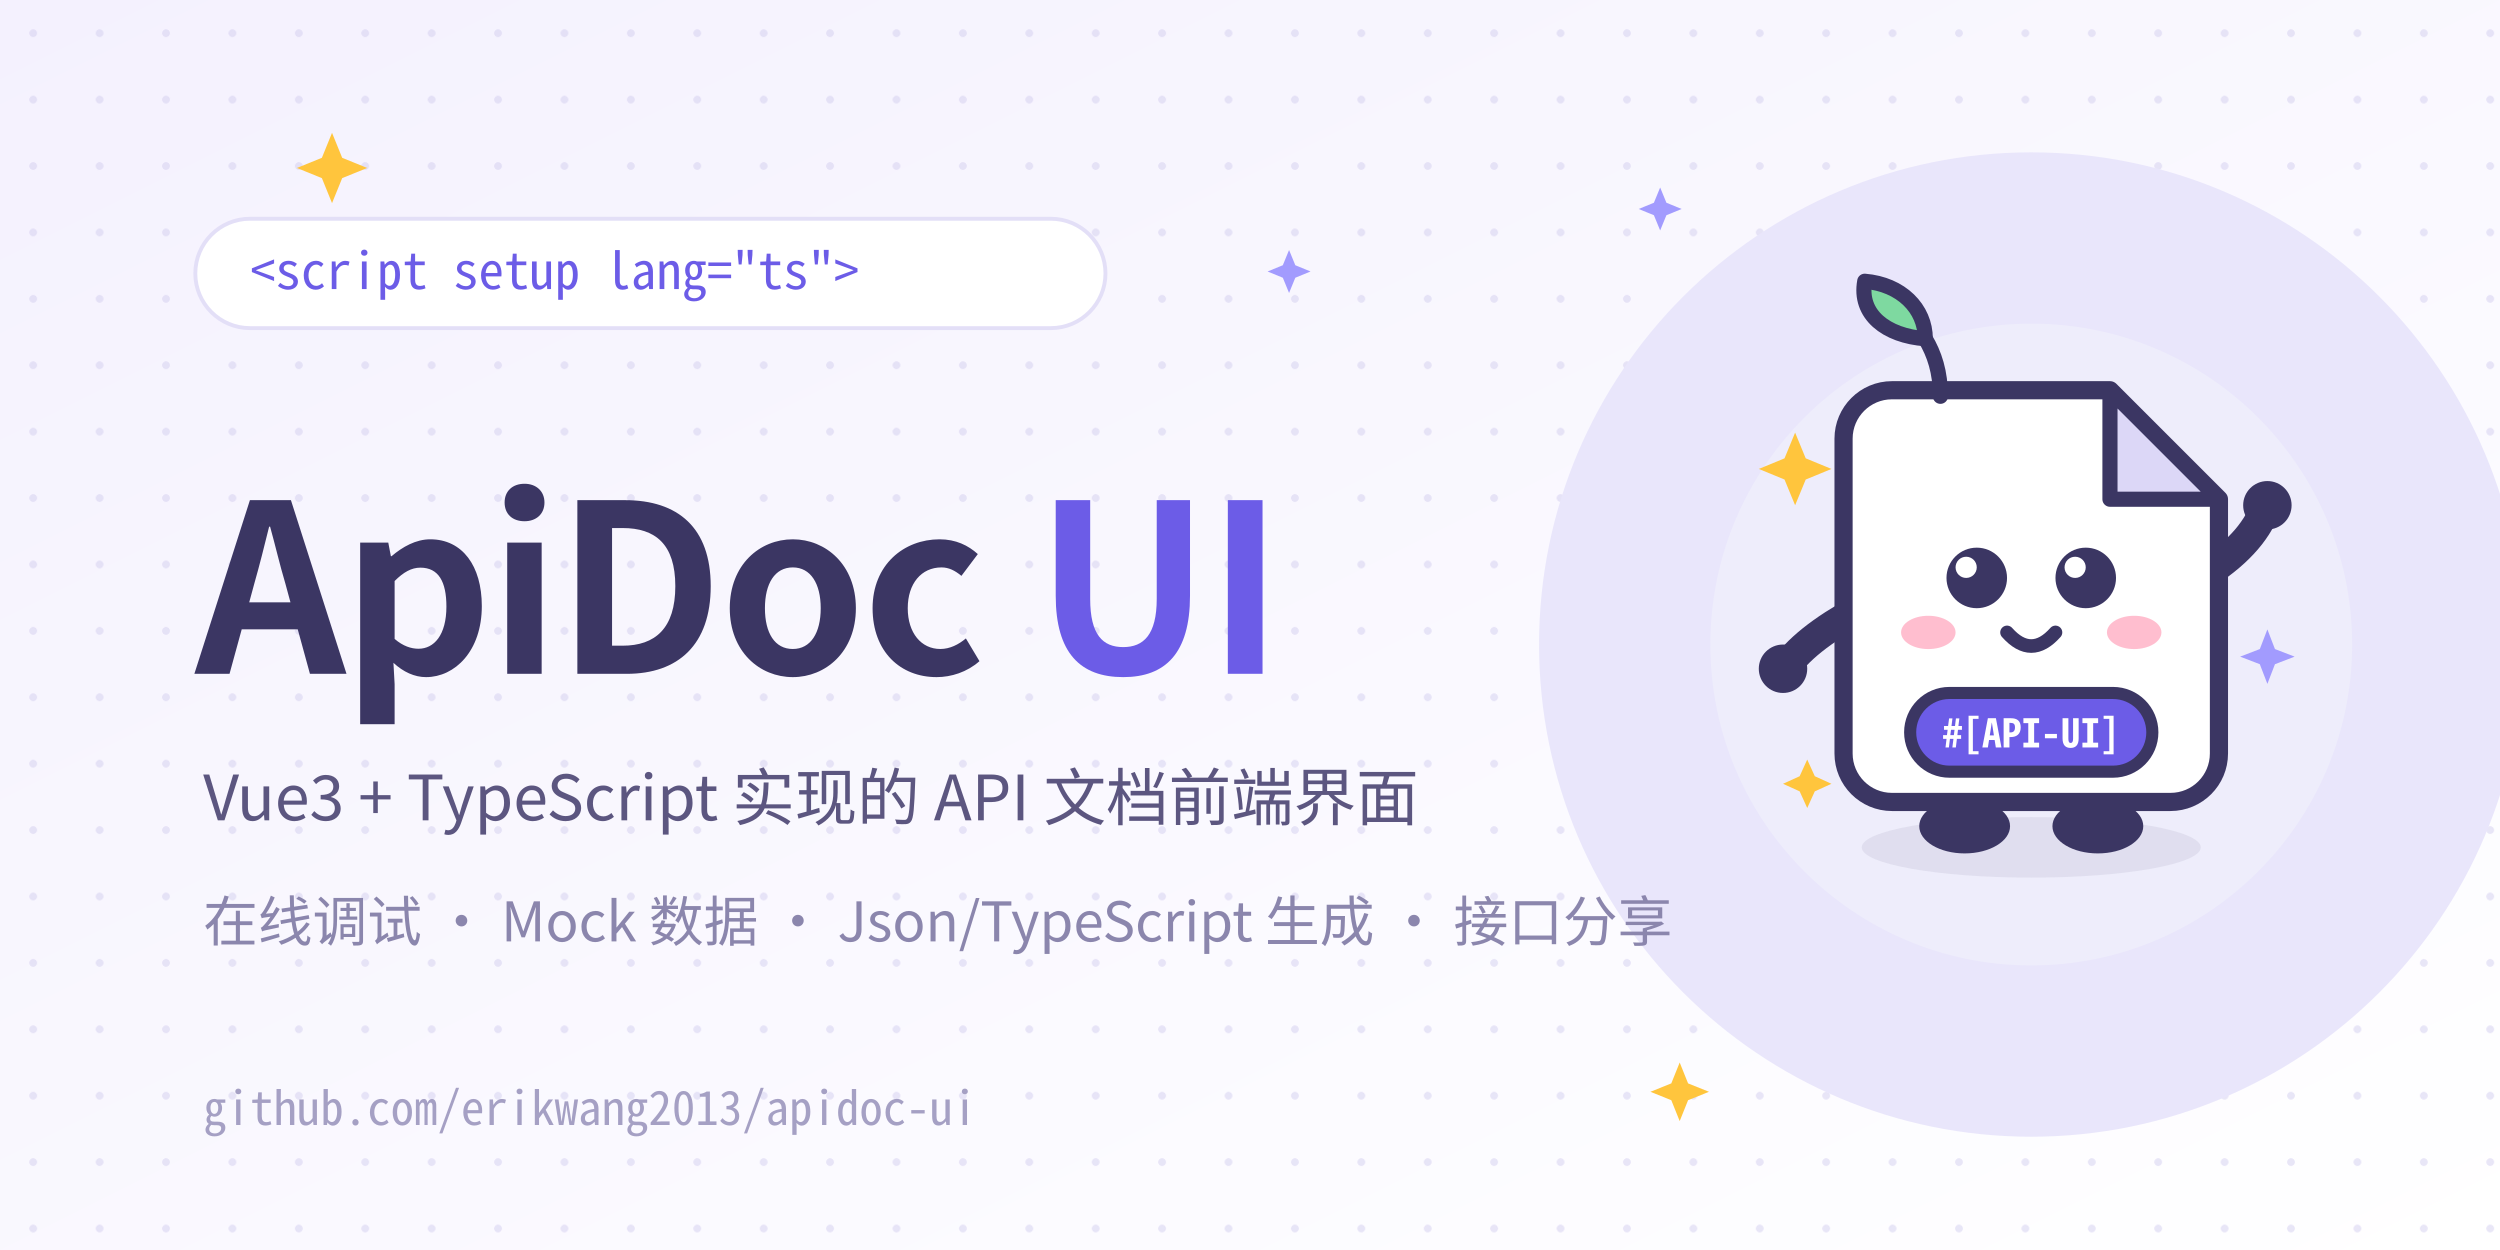
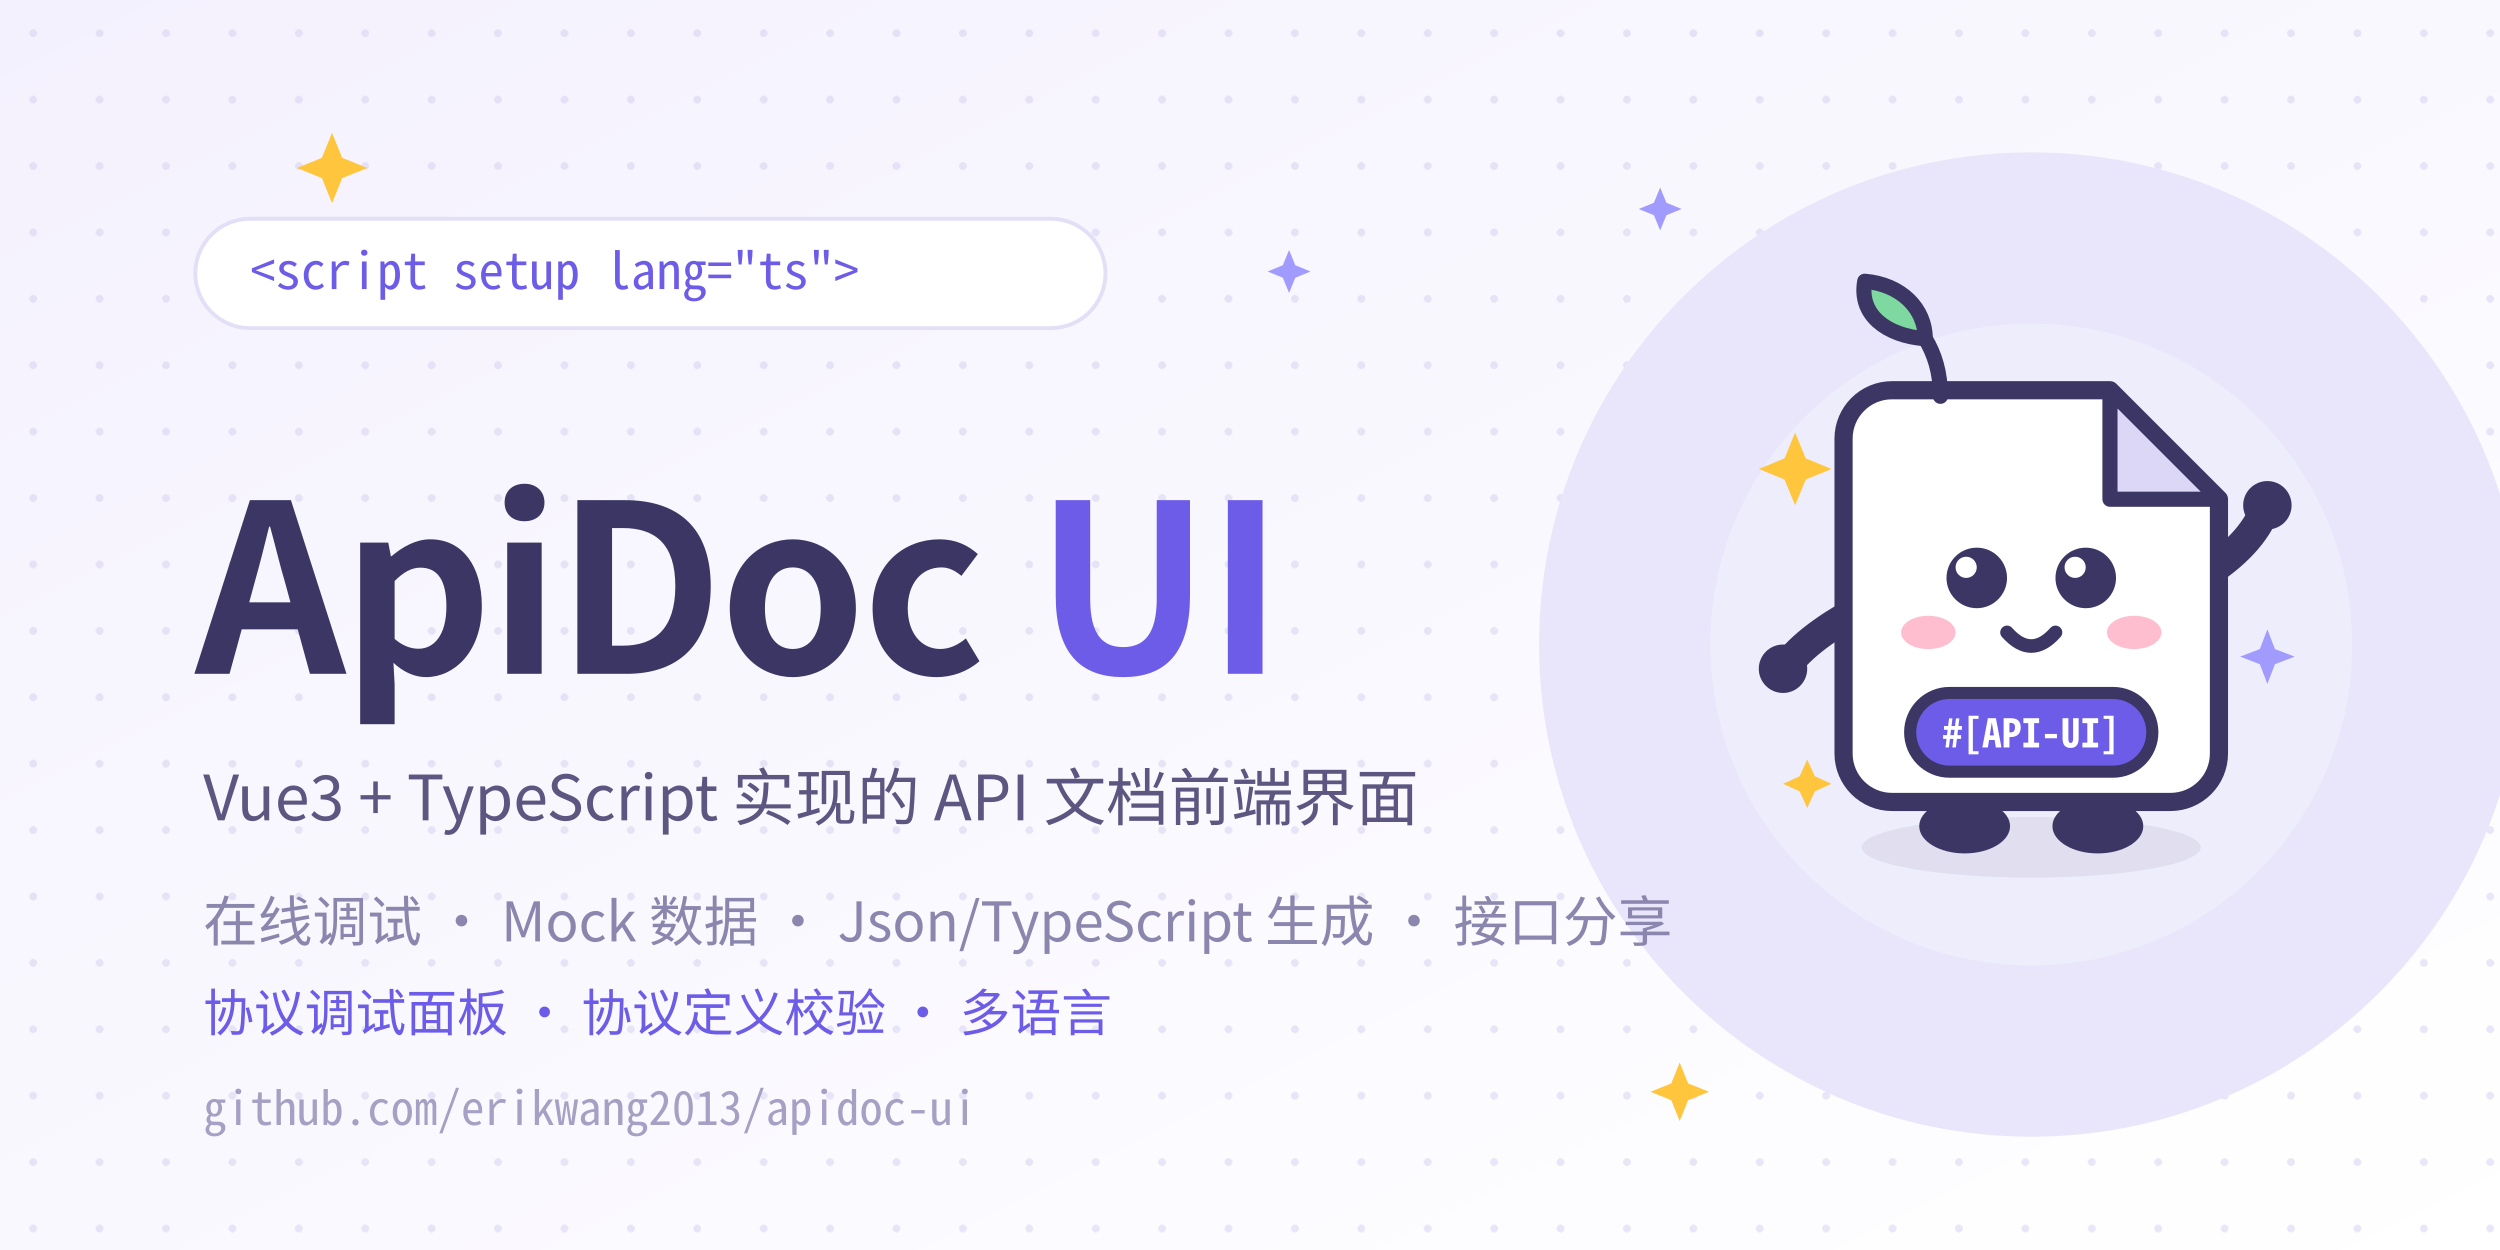
<svg xmlns="http://www.w3.org/2000/svg" viewBox="0 0 1280 640" width="1280" height="640" role="img" aria-label="ApiDoc UI — Vue3 + TypeScript 实现的 API 文档前端界面">
  <defs>
    <linearGradient id="bg" x1="0" y1="0" x2="1" y2="1">
      <stop offset="0" stop-color="#F4F1FE" />
      <stop offset="1" stop-color="#FFFFFF" />
    </linearGradient>
    <pattern id="dots" width="34" height="34" patternUnits="userSpaceOnUse">
      <circle cx="17" cy="17" r="2" fill="#CFC9EE" opacity=".45" />
    </pattern>
  </defs>
  <rect width="1280" height="640" fill="url(#bg)" />
  <rect width="1280" height="640" fill="url(#dots)" />
  <circle cx="1040" cy="330" r="252" fill="#E9E6FB" />
  <g transform="translate(838.5 119.2) scale(1.55)" stroke-linecap="round" stroke-linejoin="round">
    <circle cx="130" cy="136" r="106" fill="#EEEDFB" />
    <ellipse cx="130" cy="203" rx="56" ry="10" fill="#3B3663" opacity=".08" />
    <g fill="none" stroke="#3B3663" stroke-width="10">
      <path d="M 78 122 Q 58 132 50 142" />
      <path d="M 182 116 Q 200 106 206 94" />
    </g>
    <g fill="#3B3663">
      <ellipse cx="108" cy="196" rx="15" ry="9" />
      <ellipse cx="152" cy="196" rx="15" ry="9" />
    </g>
    <path d="M 84 52 H 156 L 192 88 V 172 A 16 16 0 0 1 176 188 H 84 A 16 16 0 0 1 68 172 V 68 A 16 16 0 0 1 84 52 Z" fill="#FFFFFF" stroke="#3B3663" stroke-width="6" />
    <path d="M 156 52 L 156 88 L 192 88 Z" fill="#DCD7F7" stroke="#3B3663" stroke-width="5" />
    <path d="M 100 54 C 100 46 98 40 95 35" fill="none" stroke="#3B3663" stroke-width="5" />
    <path d="M 95 35 C 82 34 73 27 75 16 C 87 17 95 25 95 35 Z" fill="#7ED9A0" stroke="#3B3663" stroke-width="5" />
    <g fill="#3B3663">
      <circle cx="112" cy="114" r="10" />
      <circle cx="148" cy="114" r="10" />
    </g>
    <g fill="#FFFFFF">
      <circle cx="108.5" cy="110.5" r="3.5" />
      <circle cx="144.5" cy="110.5" r="3.5" />
    </g>
    <g fill="#FFB3C7" opacity=".85">
      <ellipse cx="96" cy="132" rx="9" ry="5.5" />
      <ellipse cx="164" cy="132" rx="9" ry="5.5" />
    </g>
    <path d="M 122 132 Q 130 141 138 132" fill="none" stroke="#3B3663" stroke-width="4.5" />
    <rect x="90" y="152" width="80" height="26" rx="13" fill="#6C5CE7" stroke="#3B3663" stroke-width="4" />
    <text x="130" y="170" text-anchor="middle" font-family="Source Han Mono, Noto Sans Mono CJK SC, monospace" font-size="13" font-weight="700" fill="#FFFFFF">#[API-UI]</text>
    <g fill="#3B3663">
      <circle cx="48" cy="144" r="8" />
      <circle cx="208" cy="90" r="8" />
    </g>
    <g fill="#FFC53D">
      <path d="M 52 66 L 55.5 74.5 L 64 78 L 55.5 81.5 L 52 90 L 48.5 81.5 L 40 78 L 48.5 74.5 Z" />
      <path d="M 56 174 L 58.5 179.5 L 64 182 L 58.5 184.5 L 56 190 L 53.5 184.5 L 48 182 L 53.5 179.5 Z" />
    </g>
    <path d="M 208 131 L 210.5 137.5 L 217 140 L 210.5 142.5 L 208 149 L 205.5 142.5 L 199 140 L 205.5 137.5 Z" fill="#A29BFE" />
  </g>
  <g fill="#FFC53D">
    <path d="M 170 68 L 175.2 80.8 L 188 86 L 175.2 91.2 L 170 104 L 164.8 91.2 L 152 86 L 164.8 80.8 Z" />
    <path d="M 860 544 L 864.3 554.7 L 875 559 L 864.3 563.3 L 860 574 L 855.7 563.3 L 845 559 L 855.7 554.7 Z" />
  </g>
  <g fill="#A29BFE">
    <path d="M 850 96 L 853.2 103.8 L 861 107 L 853.2 110.2 L 850 118 L 846.8 110.2 L 839 107 L 846.8 103.8 Z" />
    <path d="M 660 128 L 663.2 135.8 L 671 139 L 663.2 142.2 L 660 150 L 656.8 142.2 L 649 139 L 656.8 135.8 Z" />
  </g>
  <rect x="100" y="112" width="466" height="56" rx="28" fill="#FFFFFF" stroke="#E3DFF7" stroke-width="2" />
  <text x="128" y="148" font-family="Source Han Mono, Noto Sans Mono CJK SC, monospace" font-size="26" fill="#6C5CE7">&lt;script setup lang="ts"&gt;</text>
  <text x="100" y="345" font-family="Noto Sans CJK SC, sans-serif" font-size="120" font-weight="700" letter-spacing="-2" fill="#3B3663">ApiDoc <tspan fill="#6C5CE7">UI</tspan>
  </text>
  <text x="104" y="420" font-family="Noto Sans CJK SC, sans-serif" font-size="32" fill="#5C5680">Vue3 + TypeScript 实现的 API 文档前端界面</text>
  <text x="104" y="482" font-family="Noto Sans CJK SC, sans-serif" font-size="28" fill="#8B86AD">在线调试 · Mock 数据 · Json/TypeScript 生成 · 接口分享</text>
+   <text x="104" y="528" font-family="Noto Sans CJK SC, sans-serif" font-size="26" fill="#6C5CE7">协议调试面板 · 协议定义校验 · 多语言</text>
  <text x="104" y="576" font-family="Source Han Mono, Noto Sans Mono CJK SC, monospace" font-size="24" fill="#A5A0C4">github.com/erikwang2013/apidoc-ui</text>
</svg>
